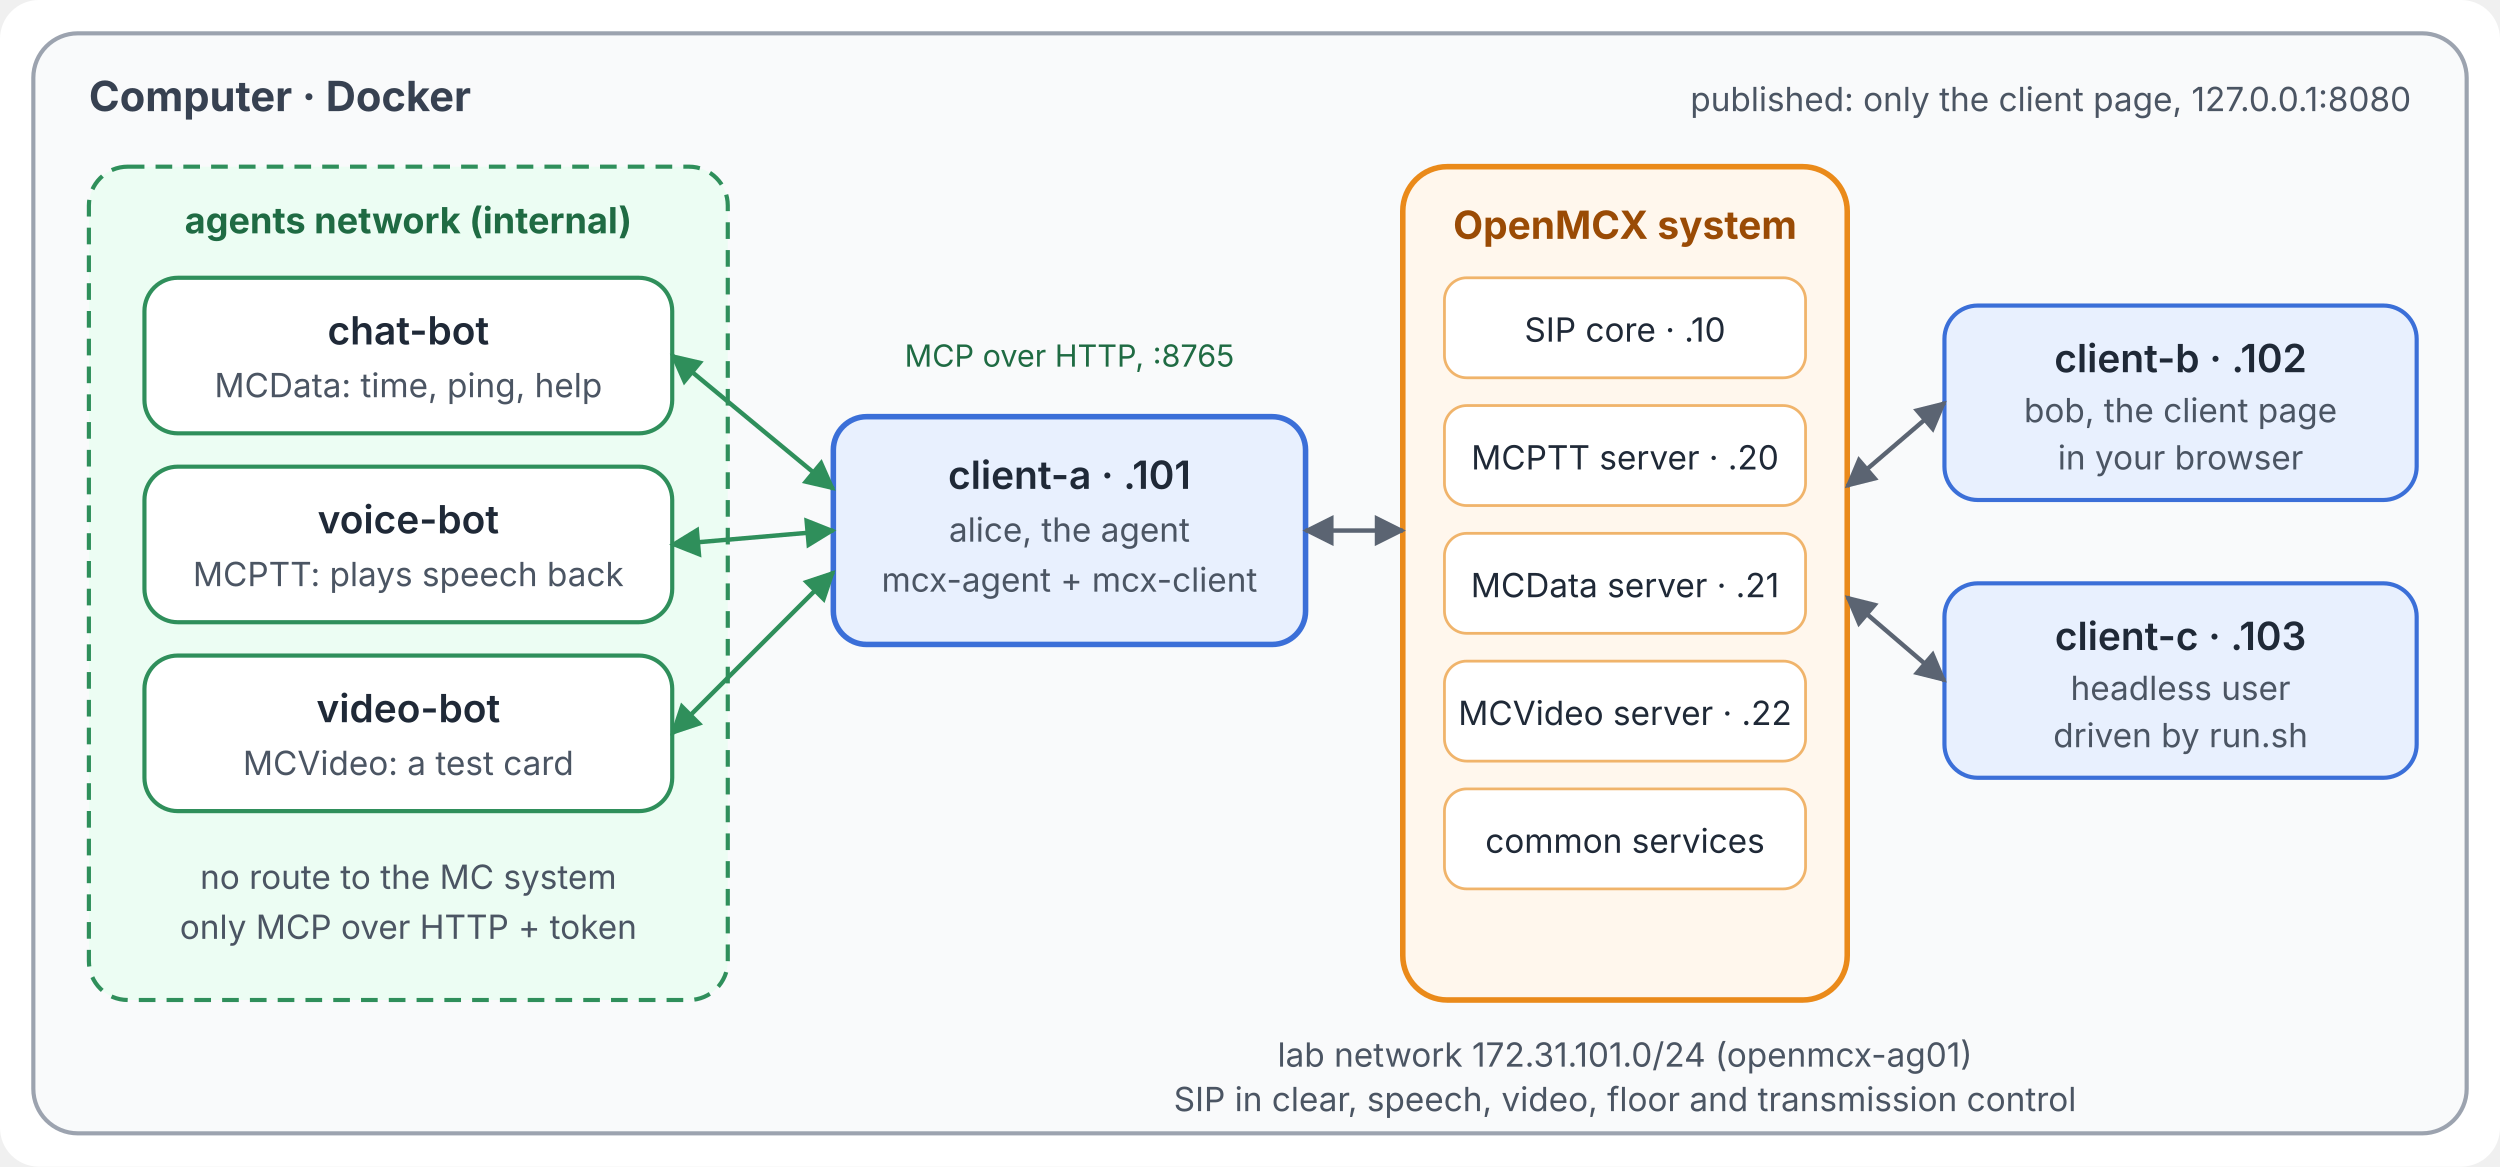
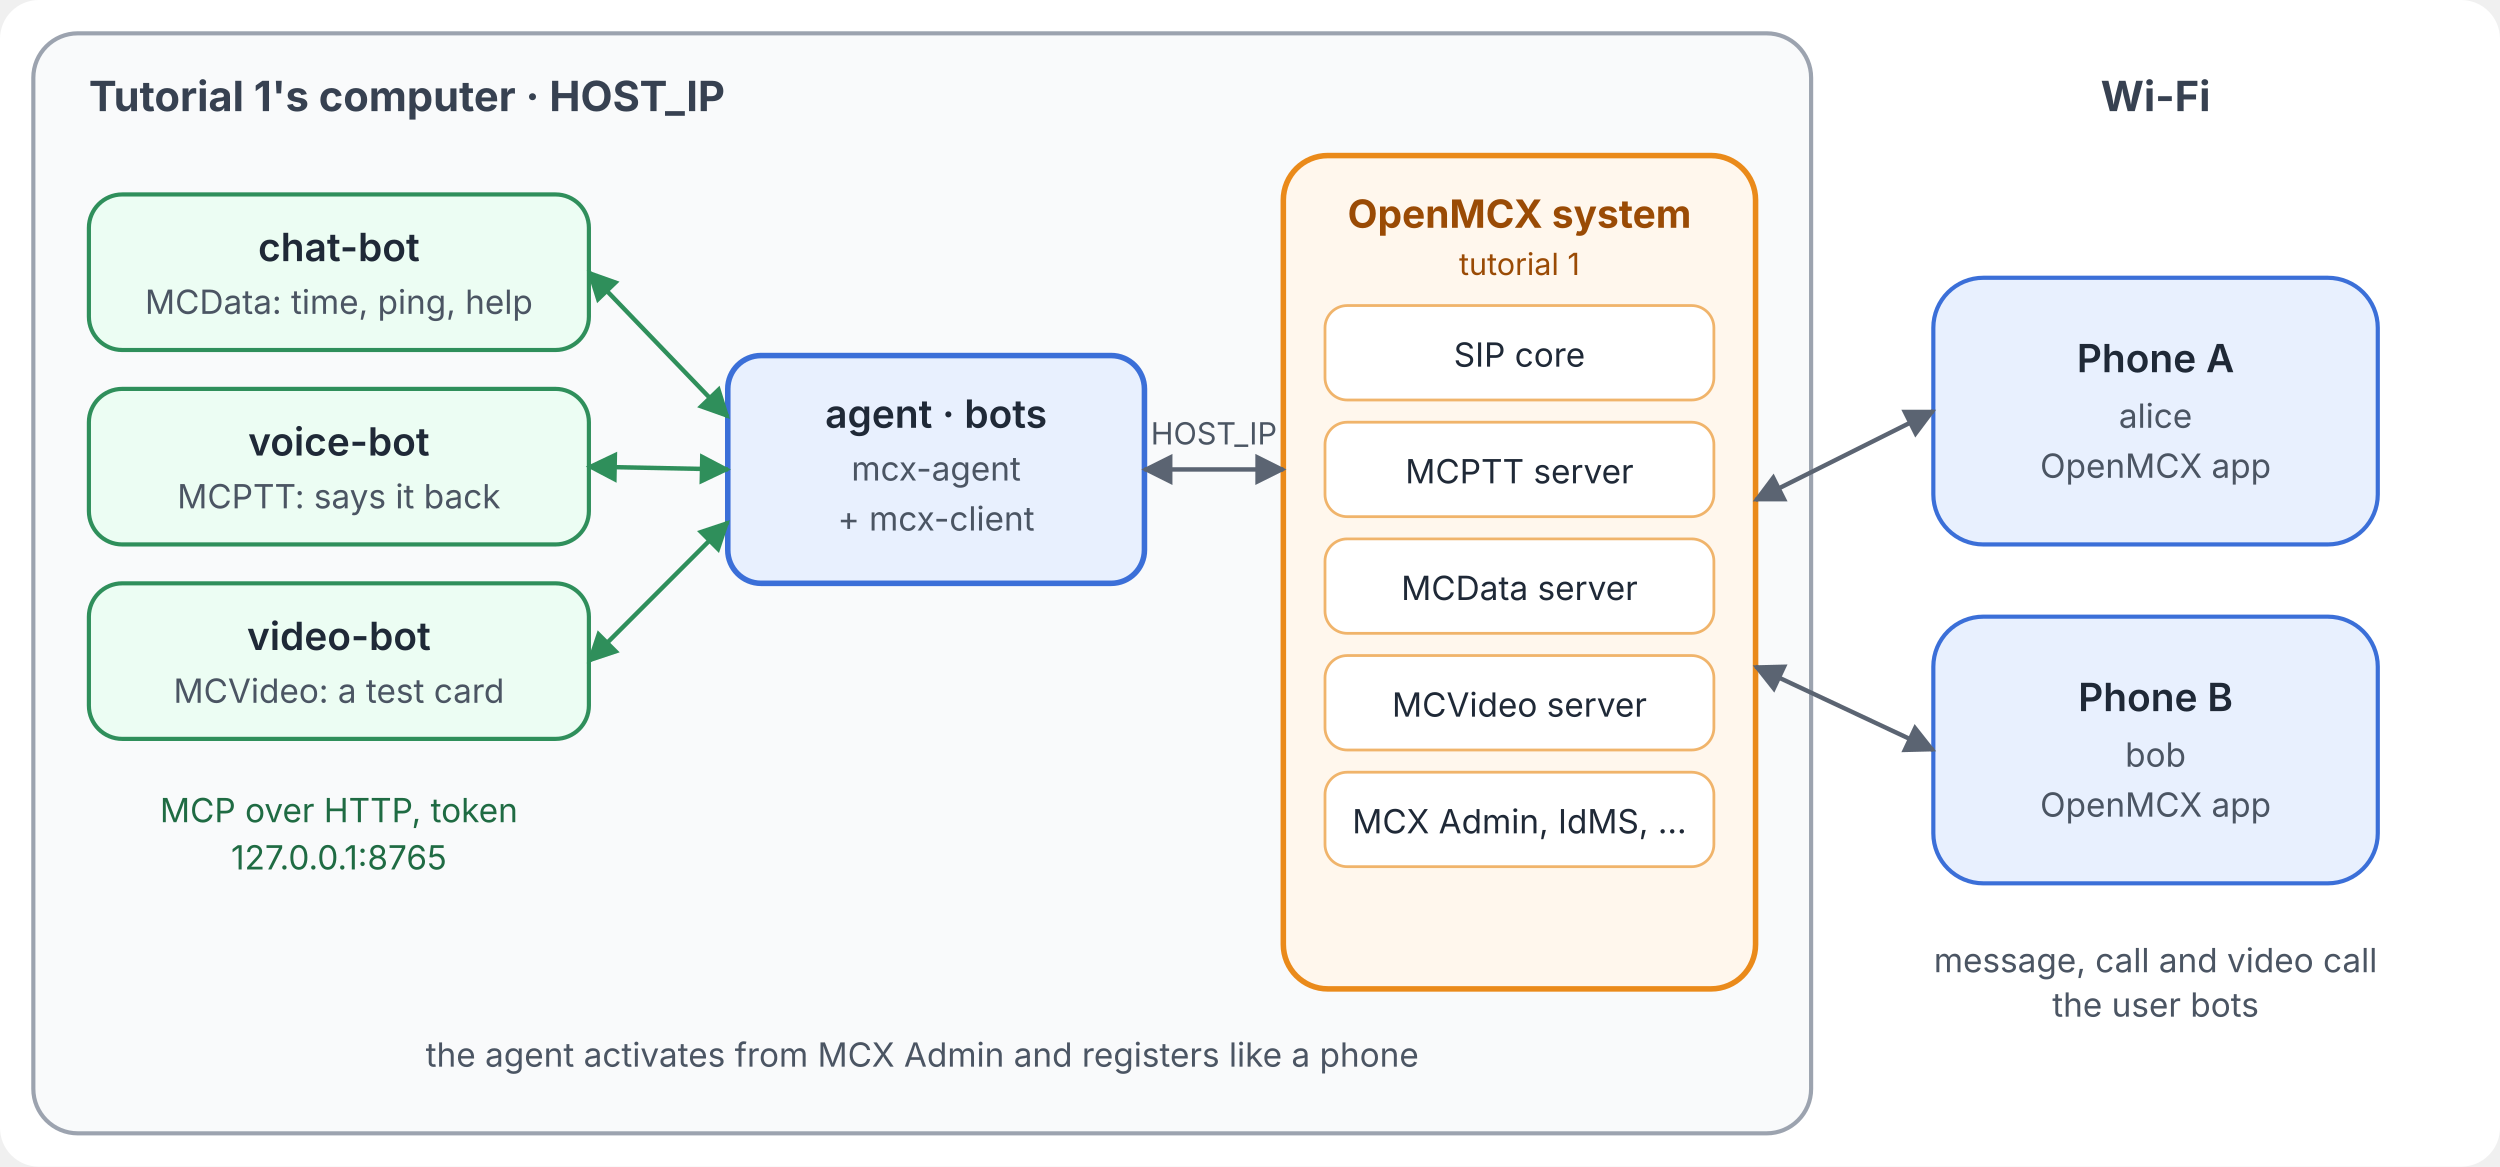
<svg xmlns="http://www.w3.org/2000/svg" width="900" height="420" viewBox="0 0 900 420" font-family="Inter, 'Segoe UI', Helvetica, Arial, sans-serif">
  <defs>
    <marker id="arrow" viewBox="0 0 10 10" refX="9" refY="5" markerWidth="7" markerHeight="7" orient="auto-start-reverse">
      <path d="M0,0 L10,5 L0,10 z" fill="#5b6472" />
    </marker>
    <marker id="arrow-green" viewBox="0 0 10 10" refX="9" refY="5" markerWidth="7" markerHeight="7" orient="auto-start-reverse">
      <path d="M0,0 L10,5 L0,10 z" fill="#2f8f5b" />
    </marker>
  </defs>
  <rect width="900" height="420" rx="14" fill="#ffffff" />
-   <rect x="12" y="12" width="876" height="396" rx="16" fill="#f9fafb" stroke="#9ca3af" stroke-width="1.5" />
-   <text x="32" y="40" font-size="15" font-weight="700" fill="#374151">Computer · Docker</text>
-   <text x="868" y="40" text-anchor="end" font-size="12" fill="#4b5563">published: only the client page, 127.0.0.1:8080</text>
-   <rect x="32" y="60" width="230" height="300" rx="14" fill="#ecfdf3" stroke="#2f8f5b" stroke-width="1.5" stroke-dasharray="6 4" />
-   <text x="147" y="84" text-anchor="middle" font-size="13" font-weight="700" fill="#1f6b43">agents network (internal)</text>
+   <rect x="12" y="12" width="640" height="396" rx="16" fill="#f9fafb" stroke="#9ca3af" stroke-width="1.5" />
+   <text x="32" y="40" font-size="15" font-weight="700" fill="#374151">Tutorial 1's computer · HOST_IP</text>
  <g font-size="14" fill="#1f2937">
-     <rect x="52" y="100" width="190" height="56" rx="12" fill="#ffffff" stroke="#2f8f5b" stroke-width="1.5" />
-     <text x="147" y="124" text-anchor="middle" font-weight="600">chat-bot</text>
-     <text x="147" y="143" text-anchor="middle" font-size="12" fill="#4b5563">MCData: time, ping, help</text>
-     <rect x="52" y="168" width="190" height="56" rx="12" fill="#ffffff" stroke="#2f8f5b" stroke-width="1.5" />
-     <text x="147" y="192" text-anchor="middle" font-weight="600">voice-bot</text>
-     <text x="147" y="211" text-anchor="middle" font-size="12" fill="#4b5563">MCPTT: plays speech back</text>
-     <rect x="52" y="236" width="190" height="56" rx="12" fill="#ffffff" stroke="#2f8f5b" stroke-width="1.5" />
-     <text x="147" y="260" text-anchor="middle" font-weight="600">video-bot</text>
-     <text x="147" y="279" text-anchor="middle" font-size="12" fill="#4b5563">MCVideo: a test card</text>
+     <rect x="32" y="70" width="180" height="56" rx="12" fill="#ecfdf3" stroke="#2f8f5b" stroke-width="1.5" />
+     <text x="122" y="94" text-anchor="middle" font-weight="600">chat-bot</text>
+     <text x="122" y="113" text-anchor="middle" font-size="12" fill="#4b5563">MCData: time, ping, help</text>
+     <rect x="32" y="140" width="180" height="56" rx="12" fill="#ecfdf3" stroke="#2f8f5b" stroke-width="1.5" />
+     <text x="122" y="164" text-anchor="middle" font-weight="600">voice-bot</text>
+     <text x="122" y="183" text-anchor="middle" font-size="12" fill="#4b5563">MCPTT: says it back</text>
+     <rect x="32" y="210" width="180" height="56" rx="12" fill="#ecfdf3" stroke="#2f8f5b" stroke-width="1.5" />
+     <text x="122" y="234" text-anchor="middle" font-weight="600">video-bot</text>
+     <text x="122" y="253" text-anchor="middle" font-size="12" fill="#4b5563">MCVideo: a test card</text>
  </g>
-   <text x="147" y="320" text-anchor="middle" font-size="12" fill="#4b5563">no route to the MC system</text>
-   <text x="147" y="338" text-anchor="middle" font-size="12" fill="#4b5563">only MCP over HTTP + token</text>
-   <rect x="300" y="150" width="170" height="82" rx="12" fill="#e8f0fe" stroke="#3b6fd8" stroke-width="2" />
-   <text x="385" y="176" text-anchor="middle" font-size="14" font-weight="600" fill="#1f2937">client-a · .101</text>
-   <text x="385" y="195" text-anchor="middle" font-size="12" fill="#4b5563">alice, the agent</text>
-   <text x="385" y="213" text-anchor="middle" font-size="12" fill="#4b5563">mcx-agent + mcx-client</text>
-   <path d="M242 128 L300 176" stroke="#2f8f5b" stroke-width="1.6" fill="none" marker-end="url(#arrow-green)" marker-start="url(#arrow-green)" />
-   <path d="M242 196 L300 191" stroke="#2f8f5b" stroke-width="1.6" fill="none" marker-end="url(#arrow-green)" marker-start="url(#arrow-green)" />
-   <path d="M242 264 L300 206" stroke="#2f8f5b" stroke-width="1.6" fill="none" marker-end="url(#arrow-green)" marker-start="url(#arrow-green)" />
-   <text x="385" y="132" text-anchor="middle" font-size="11" fill="#1f6b43">MCP over HTTP, :8765</text>
-   <rect x="505" y="60" width="160" height="300" rx="16" fill="#fff7ed" stroke="#ea8a1a" stroke-width="2" />
-   <text x="585" y="86" text-anchor="middle" font-size="14" font-weight="700" fill="#9a4b05">OpenMCX system</text>
+   <rect x="262" y="128" width="150" height="82" rx="12" fill="#e8f0fe" stroke="#3b6fd8" stroke-width="2" />
+   <text x="337" y="154" text-anchor="middle" font-size="14" font-weight="600" fill="#1f2937">agent · bots</text>
+   <text x="337" y="173" text-anchor="middle" font-size="12" fill="#4b5563">mcx-agent</text>
+   <text x="337" y="191" text-anchor="middle" font-size="12" fill="#4b5563">+ mcx-client</text>
+   <path d="M212 98 L262 150" stroke="#2f8f5b" stroke-width="1.6" fill="none" marker-end="url(#arrow-green)" marker-start="url(#arrow-green)" />
+   <path d="M212 168 L262 169" stroke="#2f8f5b" stroke-width="1.6" fill="none" marker-end="url(#arrow-green)" marker-start="url(#arrow-green)" />
+   <path d="M212 238 L262 188" stroke="#2f8f5b" stroke-width="1.6" fill="none" marker-end="url(#arrow-green)" marker-start="url(#arrow-green)" />
+   <text x="122" y="296" text-anchor="middle" font-size="12" fill="#1f6b43">MCP over HTTP, token</text>
+   <text x="122" y="313" text-anchor="middle" font-size="12" fill="#1f6b43">127.0.0.1:8765</text>
+   <rect x="462" y="56" width="170" height="300" rx="16" fill="#fff7ed" stroke="#ea8a1a" stroke-width="2" />
+   <text x="547" y="82" text-anchor="middle" font-size="14" font-weight="700" fill="#9a4b05">OpenMCX system</text>
+   <text x="547" y="99" text-anchor="middle" font-size="11" fill="#9a4b05">tutorial 1</text>
  <g font-size="12" fill="#1f2937" text-anchor="middle">
-     <rect x="520" y="100" width="130" height="36" rx="8" fill="#ffffff" stroke="#f0b46b" />
-     <text x="585" y="123">SIP core · .10</text>
-     <rect x="520" y="146" width="130" height="36" rx="8" fill="#ffffff" stroke="#f0b46b" />
-     <text x="585" y="169">MCPTT server · .20</text>
-     <rect x="520" y="192" width="130" height="36" rx="8" fill="#ffffff" stroke="#f0b46b" />
-     <text x="585" y="215">MCData server · .21</text>
-     <rect x="520" y="238" width="130" height="36" rx="8" fill="#ffffff" stroke="#f0b46b" />
-     <text x="585" y="261">MCVideo server · .22</text>
-     <rect x="520" y="284" width="130" height="36" rx="8" fill="#ffffff" stroke="#f0b46b" />
-     <text x="585" y="307">common services</text>
+     <rect x="477" y="110" width="140" height="34" rx="8" fill="#ffffff" stroke="#f0b46b" />
+     <text x="547" y="132">SIP core</text>
+     <rect x="477" y="152" width="140" height="34" rx="8" fill="#ffffff" stroke="#f0b46b" />
+     <text x="547" y="174">MCPTT server</text>
+     <rect x="477" y="194" width="140" height="34" rx="8" fill="#ffffff" stroke="#f0b46b" />
+     <text x="547" y="216">MCData server</text>
+     <rect x="477" y="236" width="140" height="34" rx="8" fill="#ffffff" stroke="#f0b46b" />
+     <text x="547" y="258">MCVideo server</text>
+     <rect x="477" y="278" width="140" height="34" rx="8" fill="#ffffff" stroke="#f0b46b" />
+     <text x="547" y="300">MCX Admin, IdMS, ...</text>
  </g>
-   <path d="M470 191 L505 191" stroke="#5b6472" stroke-width="1.6" fill="none" marker-end="url(#arrow)" marker-start="url(#arrow)" />
+   <path d="M412 169 L462 169" stroke="#5b6472" stroke-width="1.6" fill="none" marker-end="url(#arrow)" marker-start="url(#arrow)" />
+   <text x="437" y="160" text-anchor="middle" font-size="11" fill="#4b5563">HOST_IP</text>
+   <text x="332" y="384" text-anchor="middle" font-size="12" fill="#4b5563">the agent activates from MCX Admin and registers like a phone</text>
+   <text x="776" y="40" text-anchor="middle" font-size="15" font-weight="700" fill="#374151">Wi-Fi</text>
  <g font-size="14" fill="#1f2937">
-     <rect x="700" y="110" width="170" height="70" rx="12" fill="#e8f0fe" stroke="#3b6fd8" stroke-width="1.5" />
-     <text x="785" y="134" text-anchor="middle" font-weight="600">client-b · .102</text>
-     <text x="785" y="152" text-anchor="middle" font-size="12" fill="#4b5563">bob, the client page</text>
-     <text x="785" y="169" text-anchor="middle" font-size="12" fill="#4b5563">in your browser</text>
-     <rect x="700" y="210" width="170" height="70" rx="12" fill="#e8f0fe" stroke="#3b6fd8" stroke-width="1.5" />
-     <text x="785" y="234" text-anchor="middle" font-weight="600">client-c · .103</text>
-     <text x="785" y="252" text-anchor="middle" font-size="12" fill="#4b5563">headless user</text>
-     <text x="785" y="269" text-anchor="middle" font-size="12" fill="#4b5563">driven by run.sh</text>
+     <rect x="696" y="100" width="160" height="96" rx="18" fill="#e8f0fe" stroke="#3b6fd8" stroke-width="1.5" />
+     <text x="776" y="134" text-anchor="middle" font-weight="600">Phone A</text>
+     <text x="776" y="154" text-anchor="middle" font-size="12" fill="#4b5563">alice</text>
+     <text x="776" y="172" text-anchor="middle" font-size="12" fill="#4b5563">OpenMCX app</text>
+     <rect x="696" y="222" width="160" height="96" rx="18" fill="#e8f0fe" stroke="#3b6fd8" stroke-width="1.5" />
+     <text x="776" y="256" text-anchor="middle" font-weight="600">Phone B</text>
+     <text x="776" y="276" text-anchor="middle" font-size="12" fill="#4b5563">bob</text>
+     <text x="776" y="294" text-anchor="middle" font-size="12" fill="#4b5563">OpenMCX app</text>
  </g>
-   <path d="M700 145 L665 175" stroke="#5b6472" stroke-width="1.6" fill="none" marker-end="url(#arrow)" marker-start="url(#arrow)" />
-   <path d="M700 245 L665 215" stroke="#5b6472" stroke-width="1.6" fill="none" marker-end="url(#arrow)" marker-start="url(#arrow)" />
-   <text x="585" y="384" text-anchor="middle" font-size="12" fill="#4b5563">lab network 172.31.101.0/24 (openmcx-ag01)</text>
-   <text x="585" y="400" text-anchor="middle" font-size="12" fill="#4b5563">SIP in clear, speech, video, floor and transmission control</text>
+   <path d="M696 148 L632 180" stroke="#5b6472" stroke-width="1.6" fill="none" marker-end="url(#arrow)" marker-start="url(#arrow)" />
+   <path d="M696 270 L632 240" stroke="#5b6472" stroke-width="1.6" fill="none" marker-end="url(#arrow)" marker-start="url(#arrow)" />
+   <text x="776" y="350" text-anchor="middle" font-size="12" fill="#4b5563">message, call and video call</text>
+   <text x="776" y="366" text-anchor="middle" font-size="12" fill="#4b5563">the user bots</text>
</svg>
